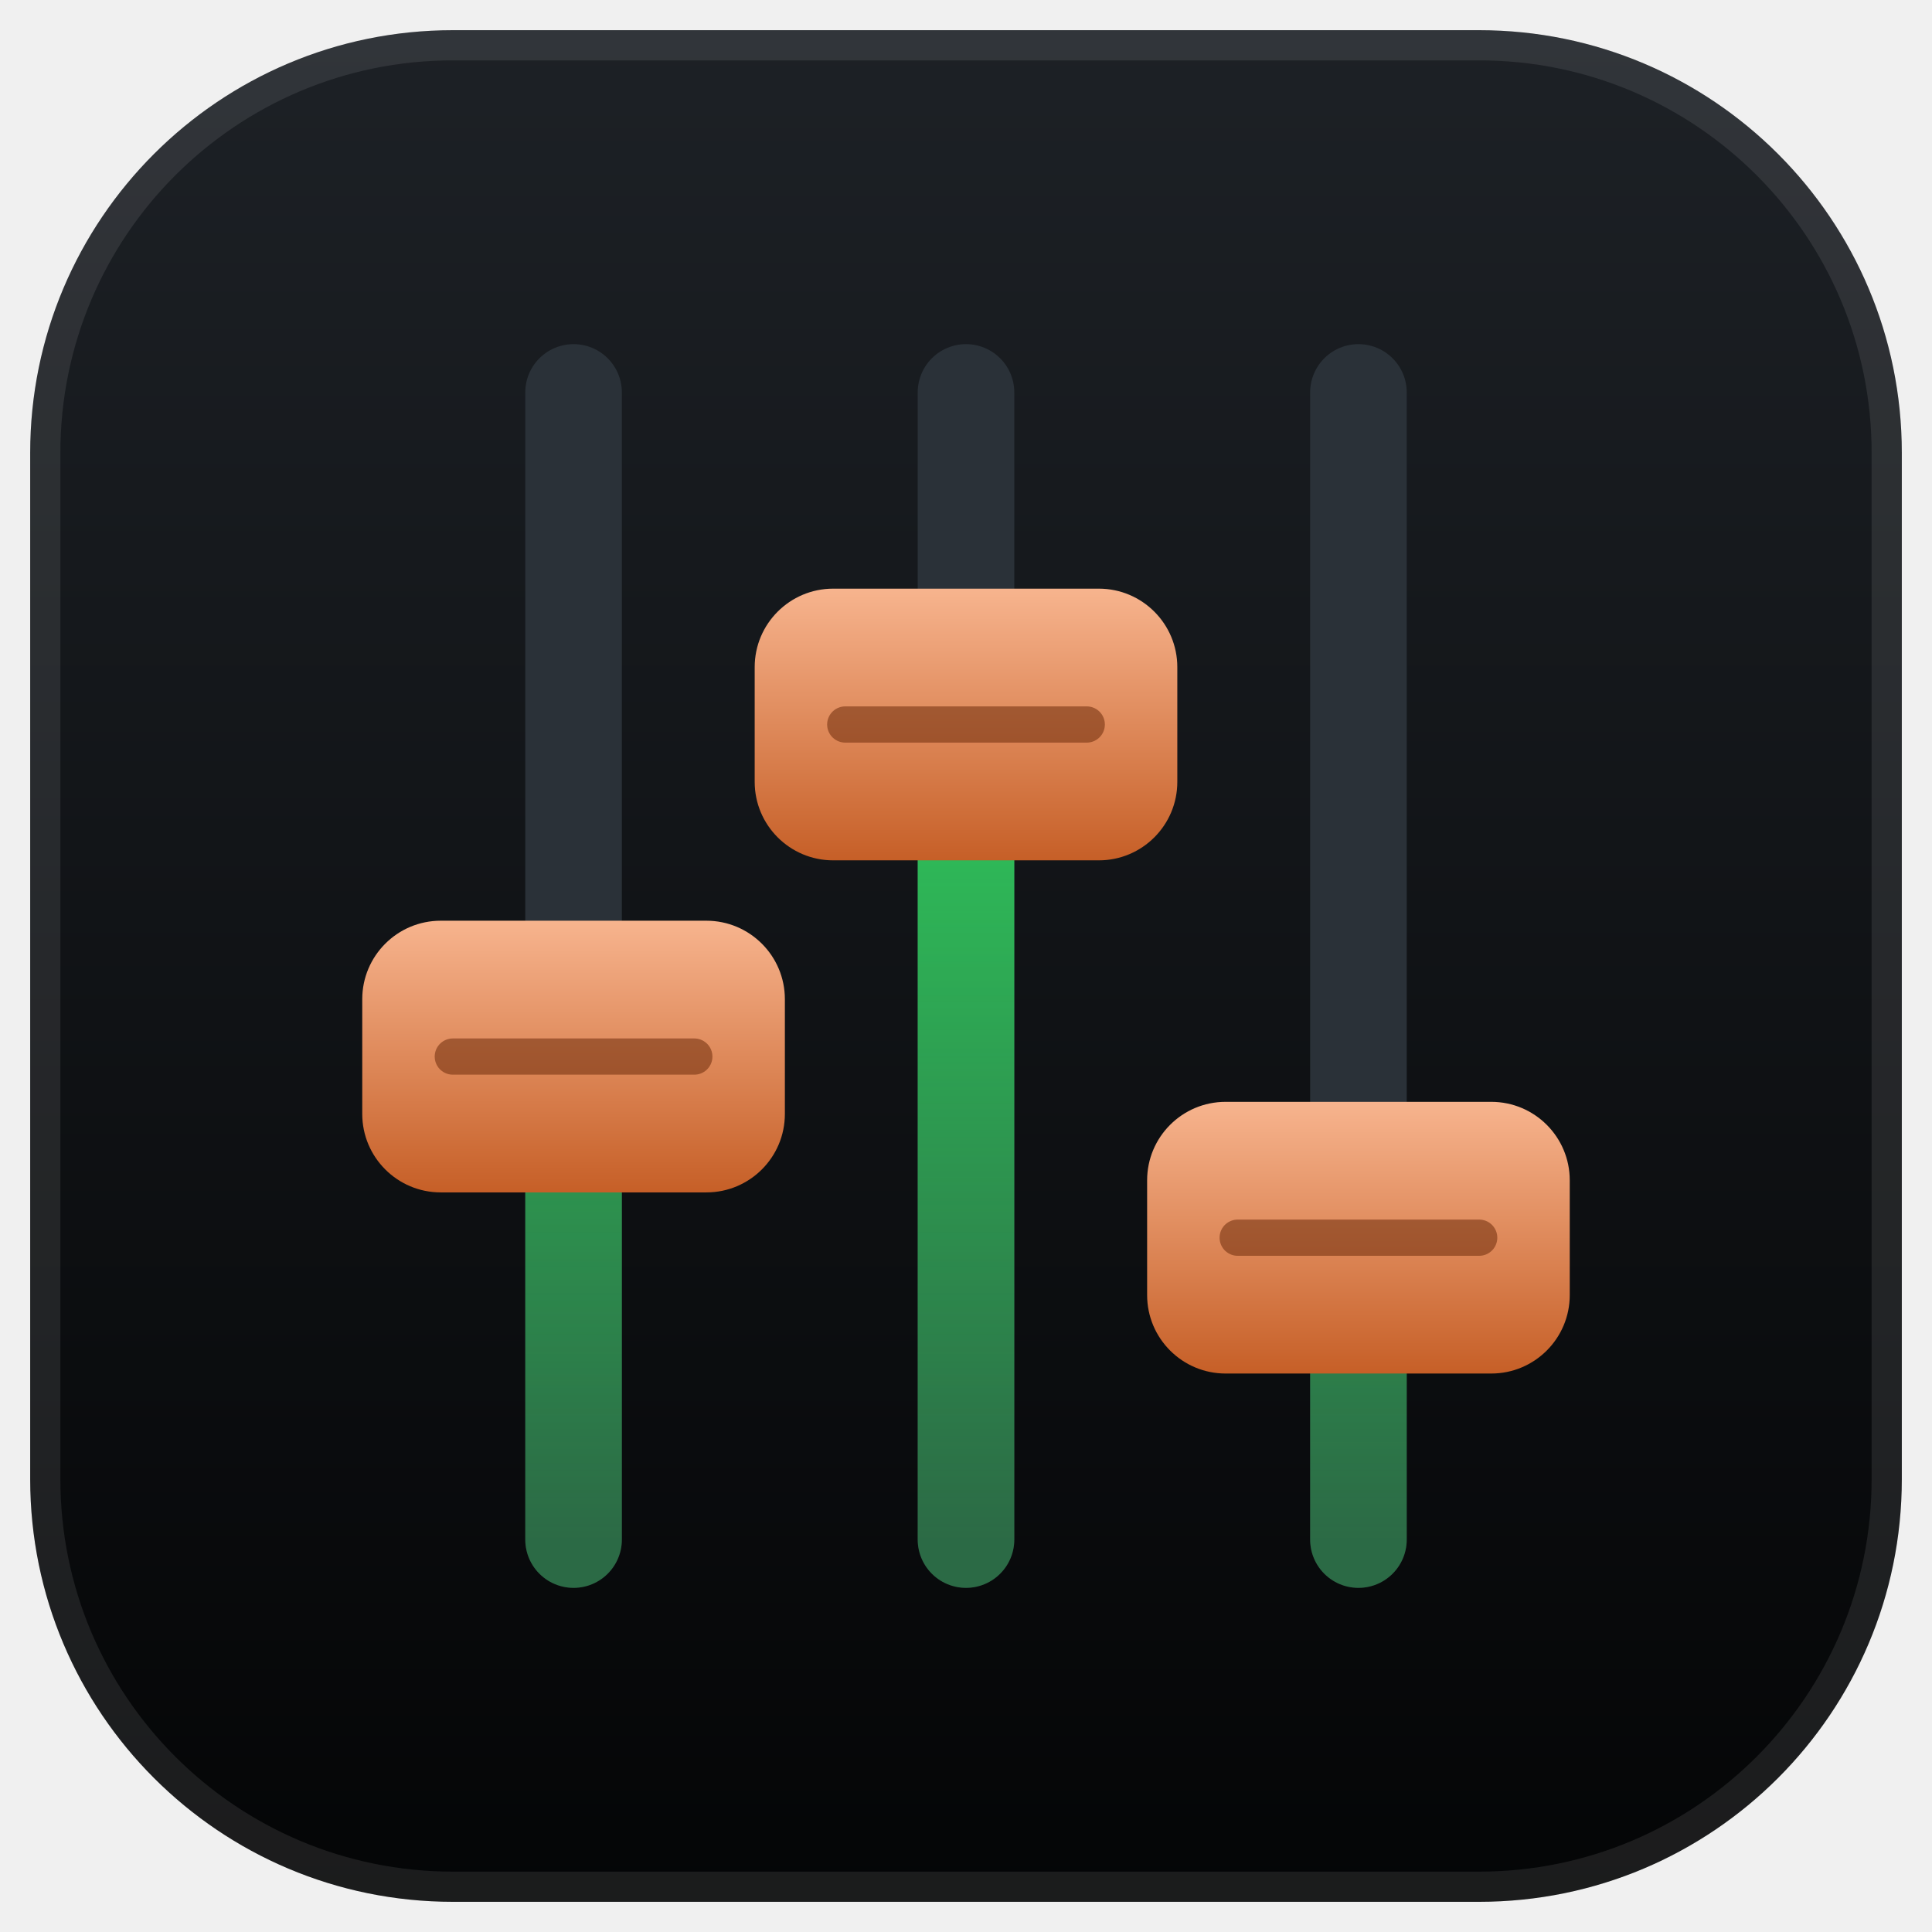
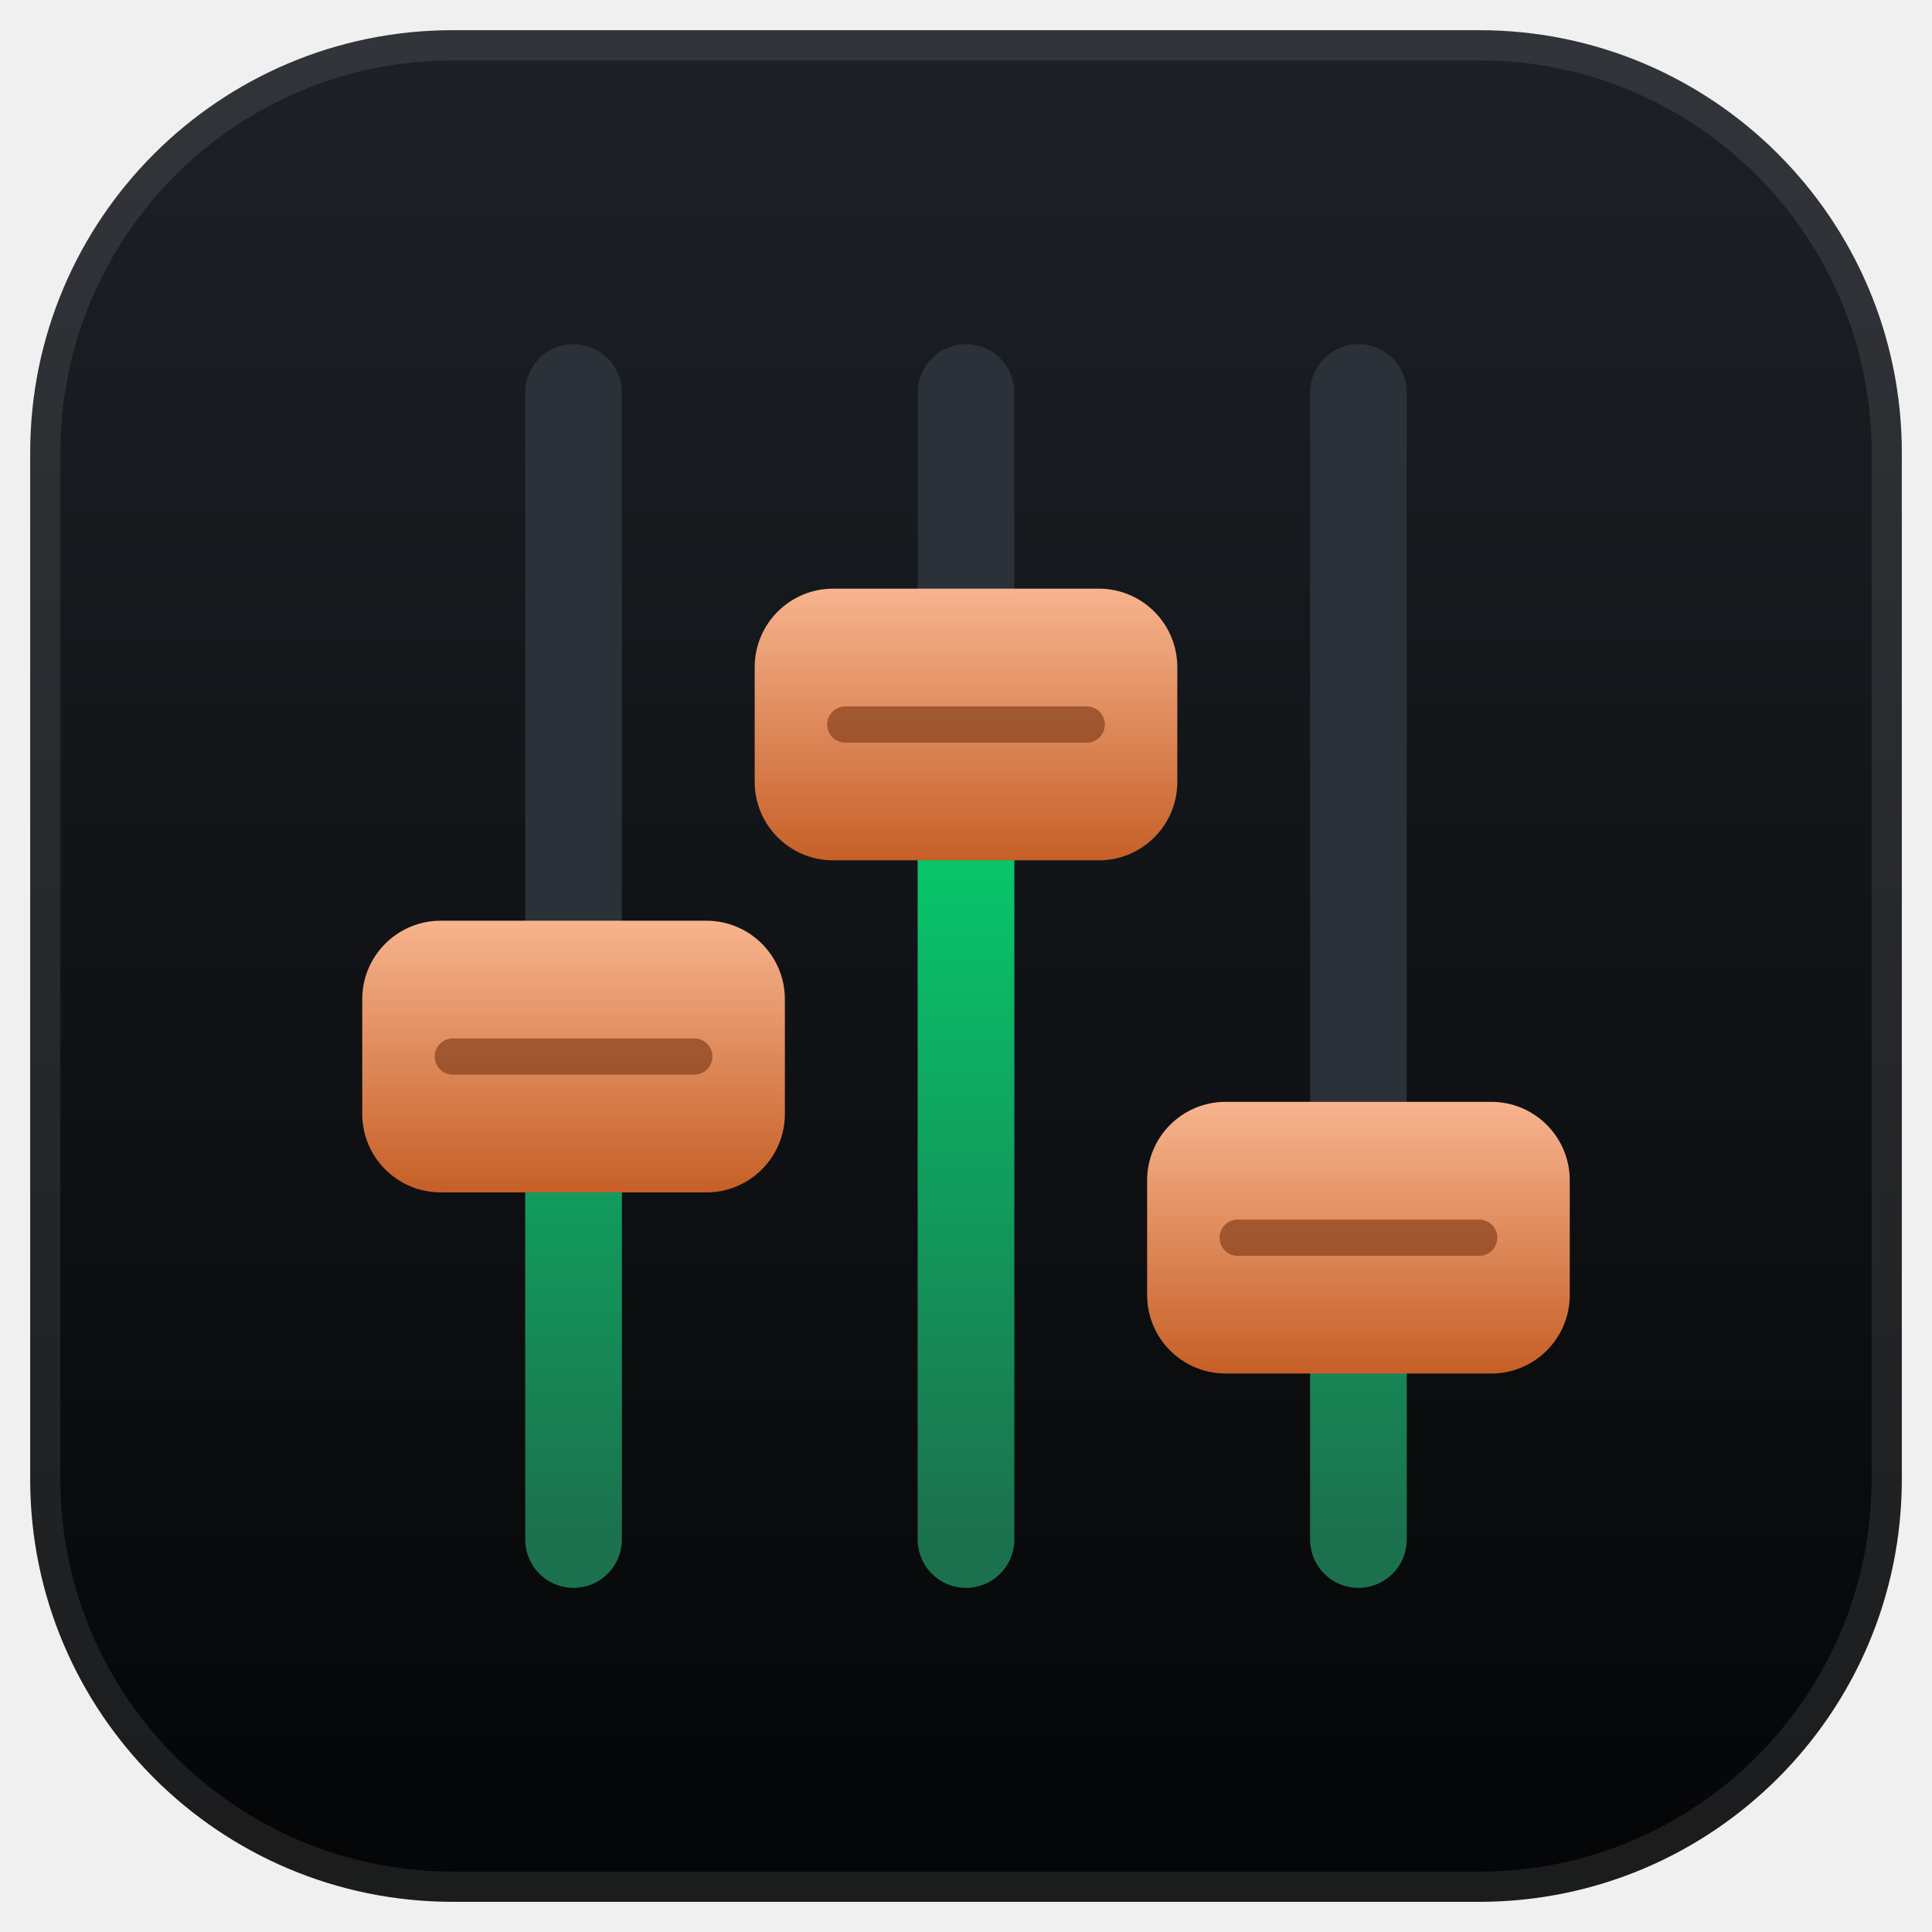
<svg xmlns="http://www.w3.org/2000/svg" viewBox="0 0 64 64" width="256" height="256" role="img" aria-label="Faderust Logo">
  <defs>
    <linearGradient id="bg" x1="0" y1="0" x2="0" y2="1">
      <stop offset="0" stop-color="#1d2126" />
      <stop offset="1" stop-color="#040506" />
    </linearGradient>
    <linearGradient id="cap" x1="0" y1="0" x2="0" y2="1">
      <stop offset="0" stop-color="#f7b48e" />
      <stop offset="1" stop-color="#c65f27" />
    </linearGradient>
    <linearGradient id="signal" gradientUnits="userSpaceOnUse" x1="0" y1="20" x2="0" y2="51">
-       <stop offset="0" stop-color="#2fd45e" />
-       <stop offset="1" stop-color="#2fd45e" stop-opacity="0.35" />
+       <stop offset="0" stop-color="#00e676" />
+       <stop offset="1" stop-color="#00e676" stop-opacity="0.35" />
    </linearGradient>
  </defs>
  <rect x="1" y="1" width="62" height="62" rx="14" fill="url(#bg)" />
  <rect x="1.5" y="1.5" width="61" height="61" rx="13.5" fill="none" stroke="#fff" stroke-opacity="0.09" />
  <g stroke-width="3.2" stroke-linecap="round">
    <line x1="19" y1="13" x2="19" y2="51" stroke="#2a3138" />
    <line x1="32" y1="13" x2="32" y2="51" stroke="#2a3138" />
    <line x1="45" y1="13" x2="45" y2="51" stroke="#2a3138" />
    <line x1="19" y1="35" x2="19" y2="51" stroke="url(#signal)" />
    <line x1="32" y1="24" x2="32" y2="51" stroke="url(#signal)" />
    <line x1="45" y1="41" x2="45" y2="51" stroke="url(#signal)" />
  </g>
  <g fill="url(#cap)">
    <rect x="12" y="30.5" width="14" height="9" rx="2.6" />
    <rect x="25" y="19.5" width="14" height="9" rx="2.6" />
    <rect x="38" y="36.5" width="14" height="9" rx="2.6" />
  </g>
  <g stroke="#6e2c0c" stroke-opacity="0.55" stroke-width="1.2" stroke-linecap="round">
    <line x1="15" y1="35" x2="23" y2="35" />
    <line x1="28" y1="24" x2="36" y2="24" />
    <line x1="41" y1="41" x2="49" y2="41" />
  </g>
</svg>
